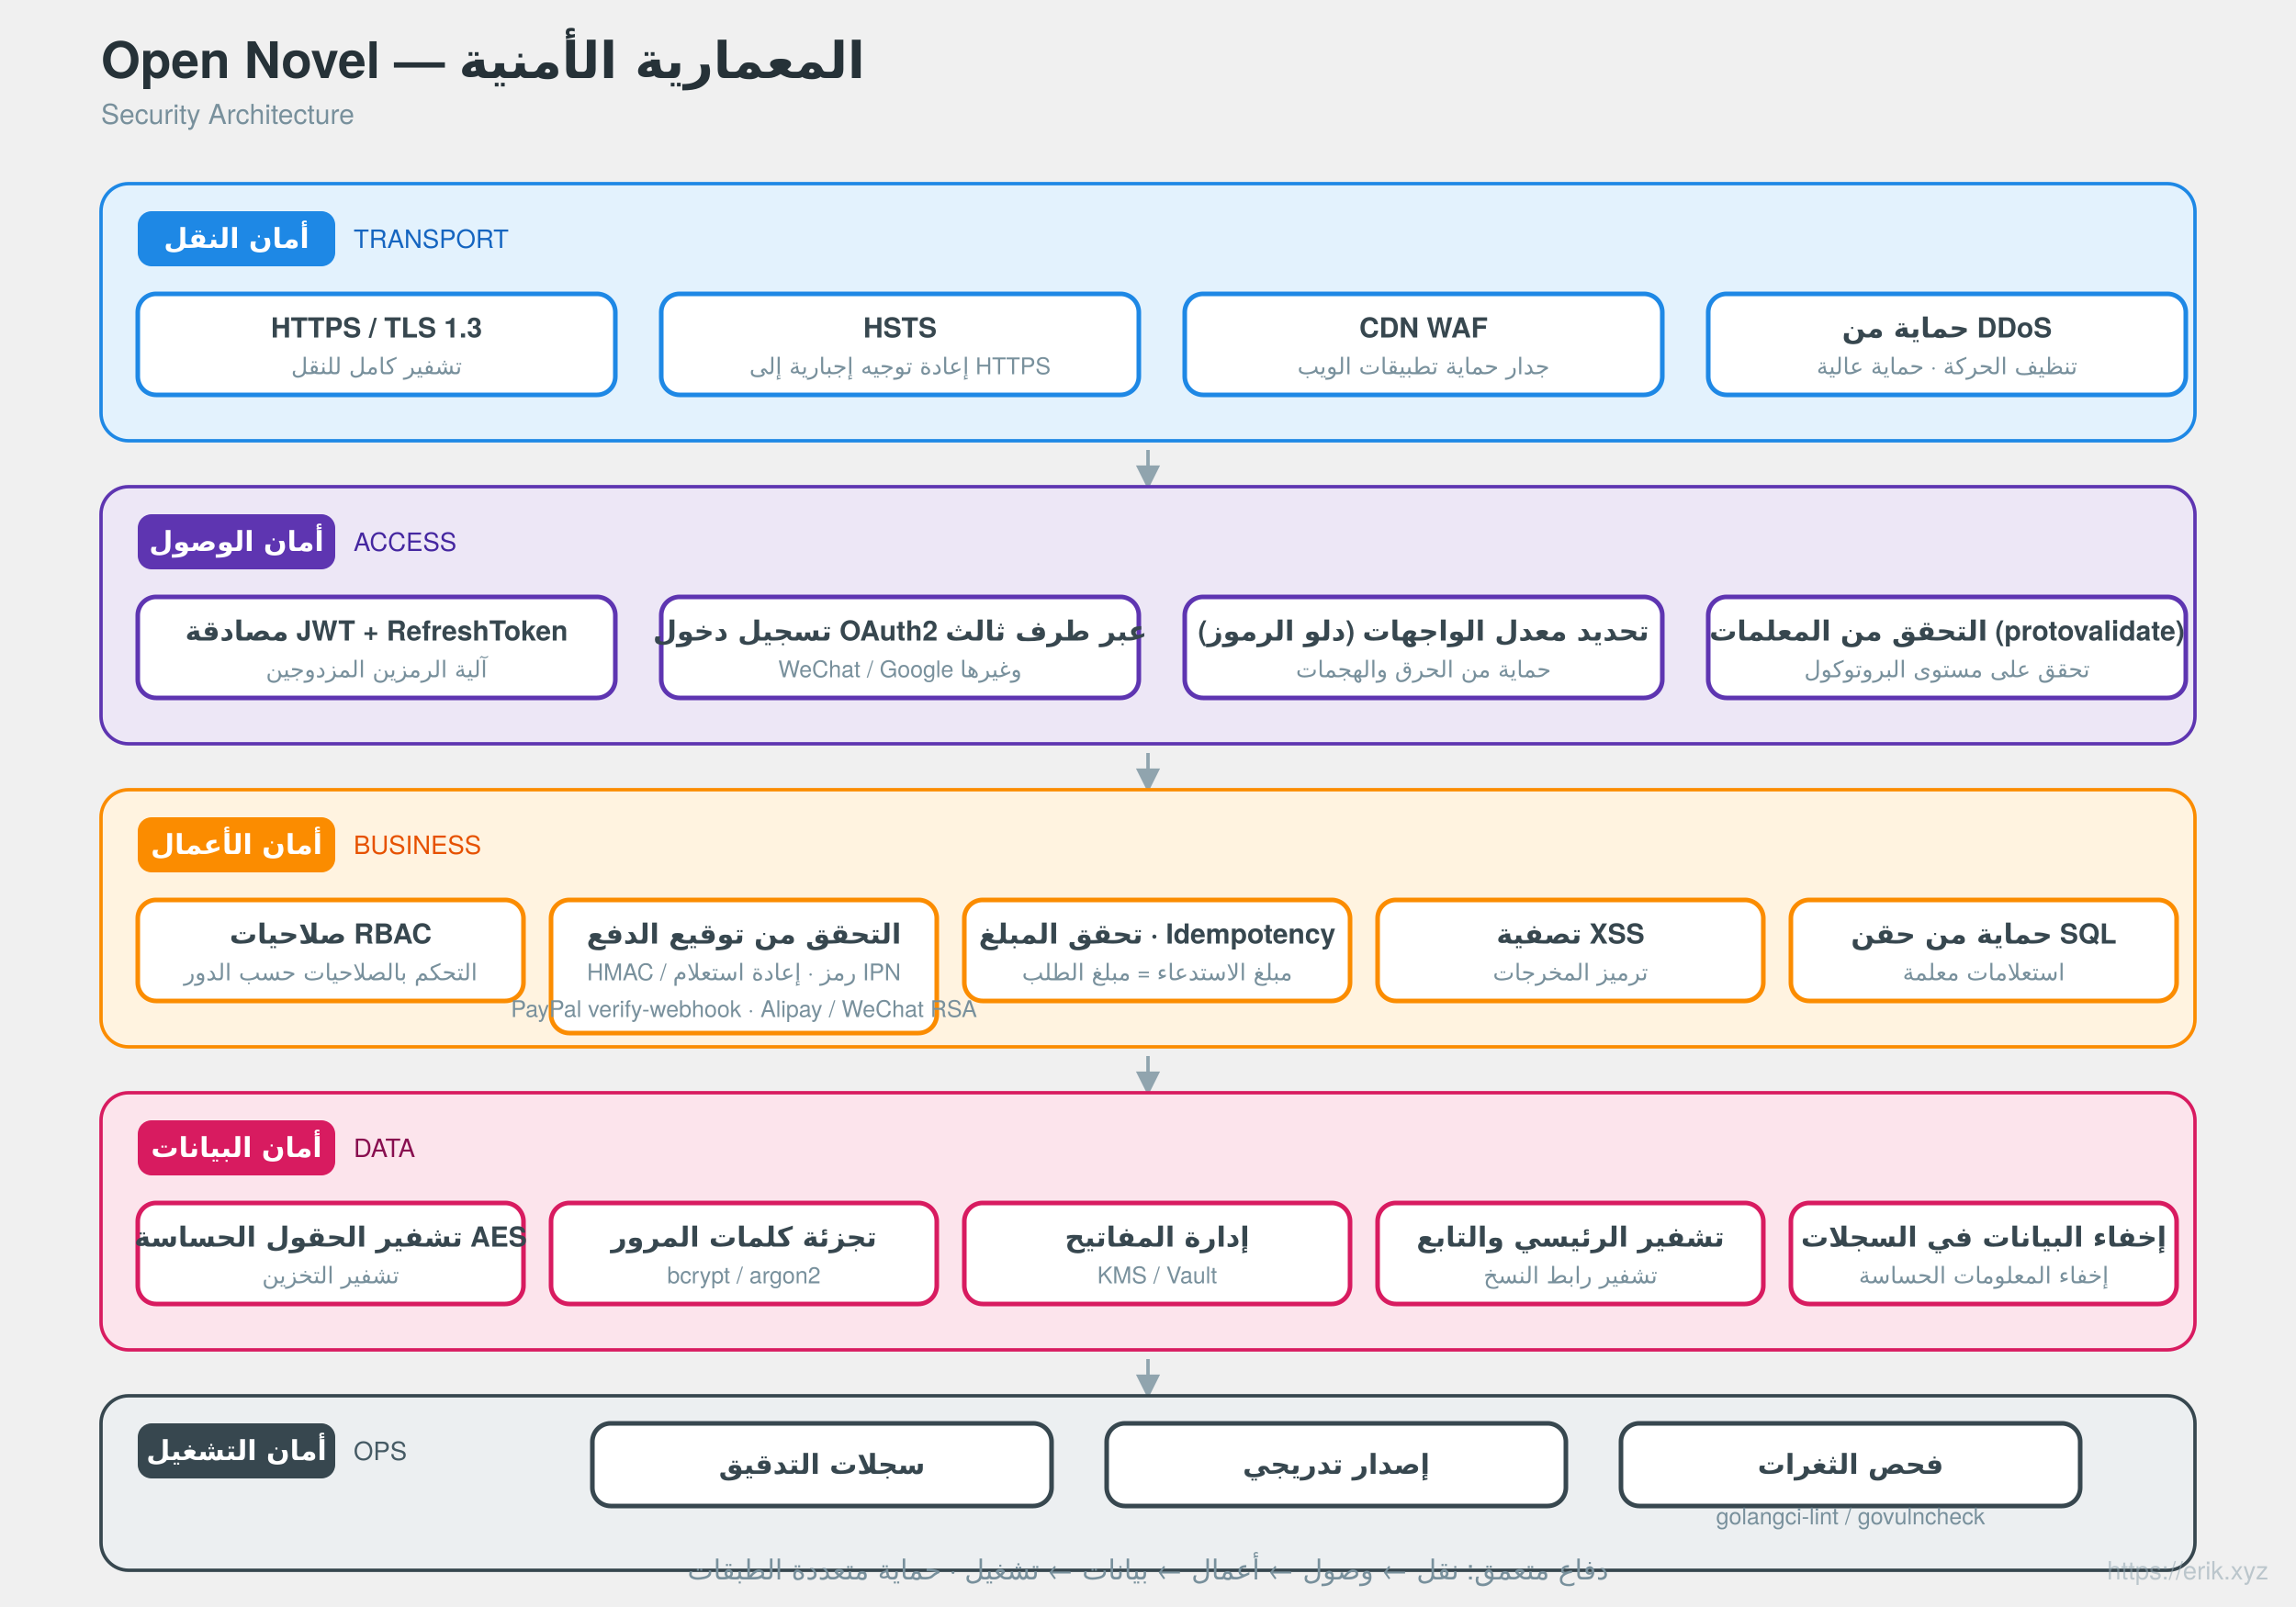
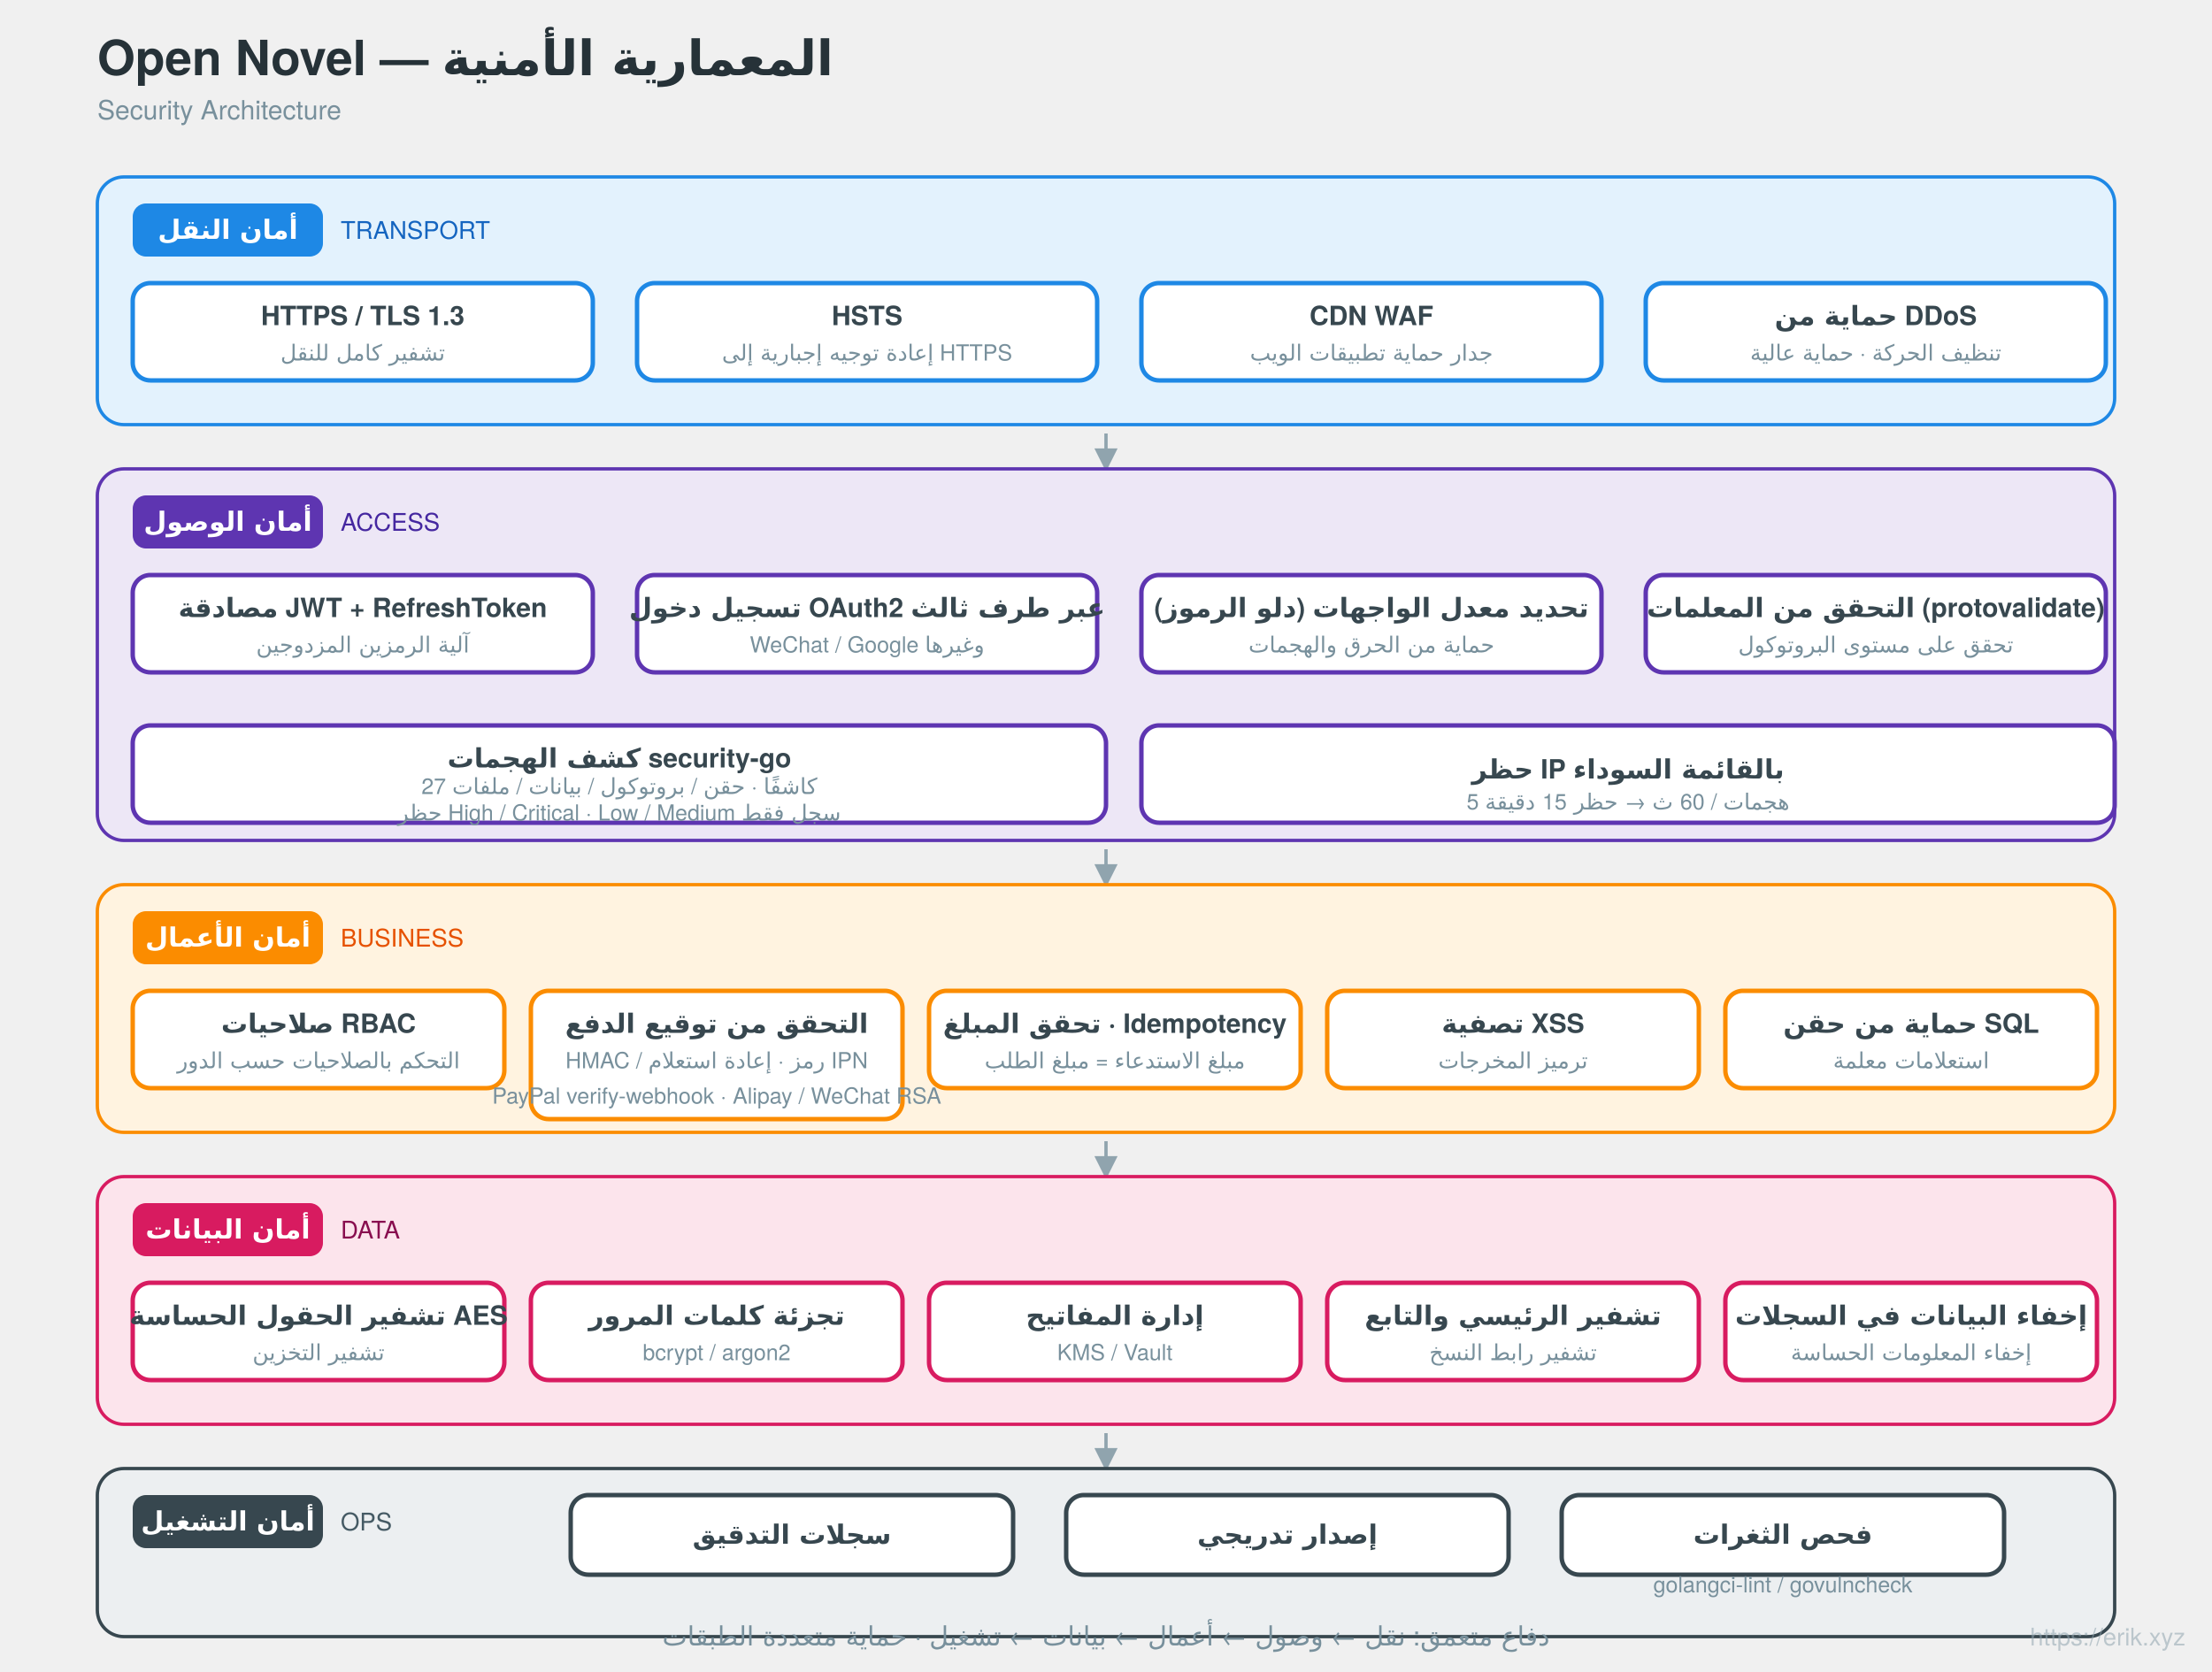
- <svg xmlns="http://www.w3.org/2000/svg" width="1000" height="700" viewBox="0 0 1000 700" font-family="'PingFang SC','Microsoft YaHei','Helvetica Neue',sans-serif">
+ <svg xmlns="http://www.w3.org/2000/svg" width="1000" height="756" viewBox="0 0 1000 756" font-family="'PingFang SC','Microsoft YaHei','Helvetica Neue',sans-serif">
  <defs>
    <marker id="arrow" viewBox="0 0 10 10" refX="5" refY="5" markerWidth="7" markerHeight="7" orient="auto-start-reverse">
      <path d="M 0 0 L 10 5 L 0 10 z" fill="#90a4ae" />
    </marker>
  </defs>
  <text x="44" y="34" font-size="22" font-weight="700" fill="#263238">Open Novel — المعمارية الأمنية</text>
  <text x="44" y="54" font-size="12" fill="#78909c">Security Architecture</text>
  <g>
    <rect x="44" y="80" width="912" height="112" rx="12" fill="#e3f2fd" stroke="#1e88e5" stroke-width="1.5" />
    <rect x="60" y="92" width="86" height="24" rx="6" fill="#1e88e5" />
    <text x="103" y="108" font-size="12" font-weight="600" fill="#ffffff" text-anchor="middle">أمان النقل</text>
    <text x="154" y="108" font-size="11" fill="#1565c0">TRANSPORT</text>
    <g>
      <rect x="60" y="128" width="208" height="44" rx="8" fill="#ffffff" stroke="#1e88e5" stroke-width="2" />
      <text x="164" y="147" font-size="12" font-weight="600" fill="#37474f" text-anchor="middle">HTTPS / TLS 1.3</text>
      <text x="164" y="163" font-size="10" fill="#78909c" text-anchor="middle">تشفير كامل للنقل</text>
    </g>
    <g>
      <rect x="288" y="128" width="208" height="44" rx="8" fill="#ffffff" stroke="#1e88e5" stroke-width="2" />
      <text x="392" y="147" font-size="12" font-weight="600" fill="#37474f" text-anchor="middle">HSTS</text>
      <text x="392" y="163" font-size="10" fill="#78909c" text-anchor="middle">إعادة توجيه إجبارية إلى HTTPS</text>
    </g>
    <g>
      <rect x="516" y="128" width="208" height="44" rx="8" fill="#ffffff" stroke="#1e88e5" stroke-width="2" />
      <text x="620" y="147" font-size="12" font-weight="600" fill="#37474f" text-anchor="middle">CDN WAF</text>
      <text x="620" y="163" font-size="10" fill="#78909c" text-anchor="middle">جدار حماية تطبيقات الويب</text>
    </g>
    <g>
      <rect x="744" y="128" width="208" height="44" rx="8" fill="#ffffff" stroke="#1e88e5" stroke-width="2" />
      <text x="848" y="147" font-size="12" font-weight="600" fill="#37474f" text-anchor="middle">حماية من DDoS</text>
      <text x="848" y="163" font-size="10" fill="#78909c" text-anchor="middle">تنظيف الحركة · حماية عالية</text>
    </g>
  </g>
  <line x1="500" y1="196" x2="500" y2="208" stroke="#90a4ae" stroke-width="1.5" marker-end="url(#arrow)" />
  <g>
-     <rect x="44" y="212" width="912" height="112" rx="12" fill="#ede7f6" stroke="#5e35b1" stroke-width="1.5" />
+     <rect x="44" y="212" width="912" height="168" rx="12" fill="#ede7f6" stroke="#5e35b1" stroke-width="1.5" />
    <rect x="60" y="224" width="86" height="24" rx="6" fill="#5e35b1" />
    <text x="103" y="240" font-size="12" font-weight="600" fill="#ffffff" text-anchor="middle">أمان الوصول</text>
    <text x="154" y="240" font-size="11" fill="#4527a0">ACCESS</text>
    <g>
      <rect x="60" y="260" width="208" height="44" rx="8" fill="#ffffff" stroke="#5e35b1" stroke-width="2" />
      <text x="164" y="279" font-size="12" font-weight="600" fill="#37474f" text-anchor="middle">مصادقة JWT + RefreshToken</text>
      <text x="164" y="295" font-size="10" fill="#78909c" text-anchor="middle">آلية الرمزين المزدوجين</text>
    </g>
    <g>
      <rect x="288" y="260" width="208" height="44" rx="8" fill="#ffffff" stroke="#5e35b1" stroke-width="2" />
      <text x="392" y="279" font-size="12" font-weight="600" fill="#37474f" text-anchor="middle">تسجيل دخول OAuth2 عبر طرف ثالث</text>
      <text x="392" y="295" font-size="10" fill="#78909c" text-anchor="middle">WeChat / Google وغيرها</text>
    </g>
    <g>
      <rect x="516" y="260" width="208" height="44" rx="8" fill="#ffffff" stroke="#5e35b1" stroke-width="2" />
      <text x="620" y="279" font-size="12" font-weight="600" fill="#37474f" text-anchor="middle">تحديد معدل الواجهات (دلو الرموز)</text>
      <text x="620" y="295" font-size="10" fill="#78909c" text-anchor="middle">حماية من الحرق والهجمات</text>
    </g>
    <g>
      <rect x="744" y="260" width="208" height="44" rx="8" fill="#ffffff" stroke="#5e35b1" stroke-width="2" />
      <text x="848" y="279" font-size="12" font-weight="600" fill="#37474f" text-anchor="middle">التحقق من المعلمات (protovalidate)</text>
      <text x="848" y="295" font-size="10" fill="#78909c" text-anchor="middle">تحقق على مستوى البروتوكول</text>
    </g>
-   </g>
-   <line x1="500" y1="328" x2="500" y2="340" stroke="#90a4ae" stroke-width="1.5" marker-end="url(#arrow)" />
-   <g>
-     <rect x="44" y="344" width="912" height="112" rx="12" fill="#fff3e0" stroke="#fb8c00" stroke-width="1.5" />
-     <rect x="60" y="356" width="86" height="24" rx="6" fill="#fb8c00" />
-     <text x="103" y="372" font-size="12" font-weight="600" fill="#ffffff" text-anchor="middle">أمان الأعمال</text>
-     <text x="154" y="372" font-size="11" fill="#e65100">BUSINESS</text>
    <g>
-       <rect x="60" y="392" width="168" height="44" rx="8" fill="#ffffff" stroke="#fb8c00" stroke-width="2" />
-       <text x="144" y="411" font-size="12" font-weight="600" fill="#37474f" text-anchor="middle">صلاحيات RBAC</text>
-       <text x="144" y="427" font-size="10" fill="#78909c" text-anchor="middle">التحكم بالصلاحيات حسب الدور</text>
+       <rect x="60" y="328" width="440" height="44" rx="8" fill="#ffffff" stroke="#5e35b1" stroke-width="2" />
+       <text x="280" y="347" font-size="12" font-weight="600" fill="#37474f" text-anchor="middle">كشف الهجمات security-go</text>
+       <text x="280" y="359" font-size="10" fill="#78909c" text-anchor="middle">27 كاشفًا · حقن / بروتوكول / بيانات / ملفات</text>
+       <text x="280" y="371" font-size="10" fill="#78909c" text-anchor="middle">حظر High / Critical · Low / Medium سجل فقط</text>
    </g>
    <g>
-       <rect x="240" y="392" width="168" height="58" rx="8" fill="#ffffff" stroke="#fb8c00" stroke-width="2" />
-       <text x="324" y="411" font-size="12" font-weight="600" fill="#37474f" text-anchor="middle">التحقق من توقيع الدفع</text>
-       <text x="324" y="427" font-size="10" fill="#78909c" text-anchor="middle">HMAC / رمز · إعادة استعلام IPN</text>
-       <text x="324" y="443" font-size="10" fill="#78909c" text-anchor="middle">PayPal verify-webhook · Alipay / WeChat RSA</text>
+       <rect x="516" y="328" width="440" height="44" rx="8" fill="#ffffff" stroke="#5e35b1" stroke-width="2" />
+       <text x="736" y="352" font-size="12" font-weight="600" fill="#37474f" text-anchor="middle">حظر IP بالقائمة السوداء</text>
+       <text x="736" y="366" font-size="10" fill="#78909c" text-anchor="middle">5 هجمات / 60 ث → حظر 15 دقيقة</text>
+     </g>
+   </g>
+   <line x1="500" y1="384" x2="500" y2="396" stroke="#90a4ae" stroke-width="1.5" marker-end="url(#arrow)" />
+   <g>
+     <rect x="44" y="400" width="912" height="112" rx="12" fill="#fff3e0" stroke="#fb8c00" stroke-width="1.5" />
+     <rect x="60" y="412" width="86" height="24" rx="6" fill="#fb8c00" />
+     <text x="103" y="428" font-size="12" font-weight="600" fill="#ffffff" text-anchor="middle">أمان الأعمال</text>
+     <text x="154" y="428" font-size="11" fill="#e65100">BUSINESS</text>
+     <g>
+       <rect x="60" y="448" width="168" height="44" rx="8" fill="#ffffff" stroke="#fb8c00" stroke-width="2" />
+       <text x="144" y="467" font-size="12" font-weight="600" fill="#37474f" text-anchor="middle">صلاحيات RBAC</text>
+       <text x="144" y="483" font-size="10" fill="#78909c" text-anchor="middle">التحكم بالصلاحيات حسب الدور</text>
    </g>
    <g>
-       <rect x="420" y="392" width="168" height="44" rx="8" fill="#ffffff" stroke="#fb8c00" stroke-width="2" />
-       <text x="504" y="411" font-size="12" font-weight="600" fill="#37474f" text-anchor="middle">تحقق المبلغ · Idempotency</text>
-       <text x="504" y="427" font-size="10" fill="#78909c" text-anchor="middle">مبلغ الاستدعاء = مبلغ الطلب</text>
+       <rect x="240" y="448" width="168" height="58" rx="8" fill="#ffffff" stroke="#fb8c00" stroke-width="2" />
+       <text x="324" y="467" font-size="12" font-weight="600" fill="#37474f" text-anchor="middle">التحقق من توقيع الدفع</text>
+       <text x="324" y="483" font-size="10" fill="#78909c" text-anchor="middle">HMAC / رمز · إعادة استعلام IPN</text>
+       <text x="324" y="499" font-size="10" fill="#78909c" text-anchor="middle">PayPal verify-webhook · Alipay / WeChat RSA</text>
    </g>
    <g>
-       <rect x="600" y="392" width="168" height="44" rx="8" fill="#ffffff" stroke="#fb8c00" stroke-width="2" />
-       <text x="684" y="411" font-size="12" font-weight="600" fill="#37474f" text-anchor="middle">تصفية XSS</text>
-       <text x="684" y="427" font-size="10" fill="#78909c" text-anchor="middle">ترميز المخرجات</text>
+       <rect x="420" y="448" width="168" height="44" rx="8" fill="#ffffff" stroke="#fb8c00" stroke-width="2" />
+       <text x="504" y="467" font-size="12" font-weight="600" fill="#37474f" text-anchor="middle">تحقق المبلغ · Idempotency</text>
+       <text x="504" y="483" font-size="10" fill="#78909c" text-anchor="middle">مبلغ الاستدعاء = مبلغ الطلب</text>
    </g>
    <g>
-       <rect x="780" y="392" width="168" height="44" rx="8" fill="#ffffff" stroke="#fb8c00" stroke-width="2" />
-       <text x="864" y="411" font-size="12" font-weight="600" fill="#37474f" text-anchor="middle">حماية من حقن SQL</text>
-       <text x="864" y="427" font-size="10" fill="#78909c" text-anchor="middle">استعلامات معلمة</text>
+       <rect x="600" y="448" width="168" height="44" rx="8" fill="#ffffff" stroke="#fb8c00" stroke-width="2" />
+       <text x="684" y="467" font-size="12" font-weight="600" fill="#37474f" text-anchor="middle">تصفية XSS</text>
+       <text x="684" y="483" font-size="10" fill="#78909c" text-anchor="middle">ترميز المخرجات</text>
+     </g>
+     <g>
+       <rect x="780" y="448" width="168" height="44" rx="8" fill="#ffffff" stroke="#fb8c00" stroke-width="2" />
+       <text x="864" y="467" font-size="12" font-weight="600" fill="#37474f" text-anchor="middle">حماية من حقن SQL</text>
+       <text x="864" y="483" font-size="10" fill="#78909c" text-anchor="middle">استعلامات معلمة</text>
    </g>
  </g>
-   <line x1="500" y1="460" x2="500" y2="472" stroke="#90a4ae" stroke-width="1.5" marker-end="url(#arrow)" />
+   <line x1="500" y1="516" x2="500" y2="528" stroke="#90a4ae" stroke-width="1.5" marker-end="url(#arrow)" />
  <g>
-     <rect x="44" y="476" width="912" height="112" rx="12" fill="#fce4ec" stroke="#d81b60" stroke-width="1.5" />
-     <rect x="60" y="488" width="86" height="24" rx="6" fill="#d81b60" />
-     <text x="103" y="504" font-size="12" font-weight="600" fill="#ffffff" text-anchor="middle">أمان البيانات</text>
-     <text x="154" y="504" font-size="11" fill="#880e4f">DATA</text>
+     <rect x="44" y="532" width="912" height="112" rx="12" fill="#fce4ec" stroke="#d81b60" stroke-width="1.5" />
+     <rect x="60" y="544" width="86" height="24" rx="6" fill="#d81b60" />
+     <text x="103" y="560" font-size="12" font-weight="600" fill="#ffffff" text-anchor="middle">أمان البيانات</text>
+     <text x="154" y="560" font-size="11" fill="#880e4f">DATA</text>
    <g>
-       <rect x="60" y="524" width="168" height="44" rx="8" fill="#ffffff" stroke="#d81b60" stroke-width="2" />
-       <text x="144" y="543" font-size="12" font-weight="600" fill="#37474f" text-anchor="middle">تشفير الحقول الحساسة AES</text>
-       <text x="144" y="559" font-size="10" fill="#78909c" text-anchor="middle">تشفير التخزين</text>
+       <rect x="60" y="580" width="168" height="44" rx="8" fill="#ffffff" stroke="#d81b60" stroke-width="2" />
+       <text x="144" y="599" font-size="12" font-weight="600" fill="#37474f" text-anchor="middle">تشفير الحقول الحساسة AES</text>
+       <text x="144" y="615" font-size="10" fill="#78909c" text-anchor="middle">تشفير التخزين</text>
    </g>
    <g>
-       <rect x="240" y="524" width="168" height="44" rx="8" fill="#ffffff" stroke="#d81b60" stroke-width="2" />
-       <text x="324" y="543" font-size="12" font-weight="600" fill="#37474f" text-anchor="middle">تجزئة كلمات المرور</text>
-       <text x="324" y="559" font-size="10" fill="#78909c" text-anchor="middle">bcrypt / argon2</text>
+       <rect x="240" y="580" width="168" height="44" rx="8" fill="#ffffff" stroke="#d81b60" stroke-width="2" />
+       <text x="324" y="599" font-size="12" font-weight="600" fill="#37474f" text-anchor="middle">تجزئة كلمات المرور</text>
+       <text x="324" y="615" font-size="10" fill="#78909c" text-anchor="middle">bcrypt / argon2</text>
    </g>
    <g>
-       <rect x="420" y="524" width="168" height="44" rx="8" fill="#ffffff" stroke="#d81b60" stroke-width="2" />
-       <text x="504" y="543" font-size="12" font-weight="600" fill="#37474f" text-anchor="middle">إدارة المفاتيح</text>
-       <text x="504" y="559" font-size="10" fill="#78909c" text-anchor="middle">KMS / Vault</text>
+       <rect x="420" y="580" width="168" height="44" rx="8" fill="#ffffff" stroke="#d81b60" stroke-width="2" />
+       <text x="504" y="599" font-size="12" font-weight="600" fill="#37474f" text-anchor="middle">إدارة المفاتيح</text>
+       <text x="504" y="615" font-size="10" fill="#78909c" text-anchor="middle">KMS / Vault</text>
    </g>
    <g>
-       <rect x="600" y="524" width="168" height="44" rx="8" fill="#ffffff" stroke="#d81b60" stroke-width="2" />
-       <text x="684" y="543" font-size="12" font-weight="600" fill="#37474f" text-anchor="middle">تشفير الرئيسي والتابع</text>
-       <text x="684" y="559" font-size="10" fill="#78909c" text-anchor="middle">تشفير رابط النسخ</text>
+       <rect x="600" y="580" width="168" height="44" rx="8" fill="#ffffff" stroke="#d81b60" stroke-width="2" />
+       <text x="684" y="599" font-size="12" font-weight="600" fill="#37474f" text-anchor="middle">تشفير الرئيسي والتابع</text>
+       <text x="684" y="615" font-size="10" fill="#78909c" text-anchor="middle">تشفير رابط النسخ</text>
    </g>
    <g>
-       <rect x="780" y="524" width="168" height="44" rx="8" fill="#ffffff" stroke="#d81b60" stroke-width="2" />
-       <text x="864" y="543" font-size="12" font-weight="600" fill="#37474f" text-anchor="middle">إخفاء البيانات في السجلات</text>
-       <text x="864" y="559" font-size="10" fill="#78909c" text-anchor="middle">إخفاء المعلومات الحساسة</text>
+       <rect x="780" y="580" width="168" height="44" rx="8" fill="#ffffff" stroke="#d81b60" stroke-width="2" />
+       <text x="864" y="599" font-size="12" font-weight="600" fill="#37474f" text-anchor="middle">إخفاء البيانات في السجلات</text>
+       <text x="864" y="615" font-size="10" fill="#78909c" text-anchor="middle">إخفاء المعلومات الحساسة</text>
    </g>
  </g>
-   <line x1="500" y1="592" x2="500" y2="604" stroke="#90a4ae" stroke-width="1.5" marker-end="url(#arrow)" />
+   <line x1="500" y1="648" x2="500" y2="660" stroke="#90a4ae" stroke-width="1.5" marker-end="url(#arrow)" />
  <g>
-     <rect x="44" y="608" width="912" height="76" rx="12" fill="#eceff1" stroke="#37474f" stroke-width="1.5" />
-     <rect x="60" y="620" width="86" height="24" rx="6" fill="#37474f" />
-     <text x="103" y="636" font-size="12" font-weight="600" fill="#ffffff" text-anchor="middle">أمان التشغيل</text>
-     <text x="154" y="636" font-size="11" fill="#455a64">OPS</text>
+     <rect x="44" y="664" width="912" height="76" rx="12" fill="#eceff1" stroke="#37474f" stroke-width="1.5" />
+     <rect x="60" y="676" width="86" height="24" rx="6" fill="#37474f" />
+     <text x="103" y="692" font-size="12" font-weight="600" fill="#ffffff" text-anchor="middle">أمان التشغيل</text>
+     <text x="154" y="692" font-size="11" fill="#455a64">OPS</text>
    <g>
-       <rect x="258" y="620" width="200" height="36" rx="8" fill="#ffffff" stroke="#37474f" stroke-width="2" />
-       <text x="358" y="642" font-size="12" font-weight="600" fill="#37474f" text-anchor="middle">سجلات التدقيق</text>
+       <rect x="258" y="676" width="200" height="36" rx="8" fill="#ffffff" stroke="#37474f" stroke-width="2" />
+       <text x="358" y="698" font-size="12" font-weight="600" fill="#37474f" text-anchor="middle">سجلات التدقيق</text>
    </g>
    <g>
-       <rect x="482" y="620" width="200" height="36" rx="8" fill="#ffffff" stroke="#37474f" stroke-width="2" />
-       <text x="582" y="642" font-size="12" font-weight="600" fill="#37474f" text-anchor="middle">إصدار تدريجي</text>
+       <rect x="482" y="676" width="200" height="36" rx="8" fill="#ffffff" stroke="#37474f" stroke-width="2" />
+       <text x="582" y="698" font-size="12" font-weight="600" fill="#37474f" text-anchor="middle">إصدار تدريجي</text>
    </g>
    <g>
-       <rect x="706" y="620" width="200" height="36" rx="8" fill="#ffffff" stroke="#37474f" stroke-width="2" />
-       <text x="806" y="642" font-size="12" font-weight="600" fill="#37474f" text-anchor="middle">فحص الثغرات</text>
+       <rect x="706" y="676" width="200" height="36" rx="8" fill="#ffffff" stroke="#37474f" stroke-width="2" />
+       <text x="806" y="698" font-size="12" font-weight="600" fill="#37474f" text-anchor="middle">فحص الثغرات</text>
    </g>
-     <text x="806" y="664" font-size="10" fill="#78909c" text-anchor="middle">golangci-lint / govulncheck</text>
+     <text x="806" y="720" font-size="10" fill="#78909c" text-anchor="middle">golangci-lint / govulncheck</text>
  </g>
-   <text x="500" y="688" font-size="12" fill="#78909c" text-anchor="middle">دفاع متعمق: نقل ← وصول ← أعمال ← بيانات ← تشغيل · حماية متعددة الطبقات</text>
-   <text x="988" y="688" font-size="11" fill="#90a4ae" opacity="0.55" text-anchor="end">https://erik.xyz</text>
+   <text x="500" y="744" font-size="12" fill="#78909c" text-anchor="middle">دفاع متعمق: نقل ← وصول ← أعمال ← بيانات ← تشغيل · حماية متعددة الطبقات</text>
+   <text x="988" y="744" font-size="11" fill="#90a4ae" opacity="0.55" text-anchor="end">https://erik.xyz</text>
</svg>
